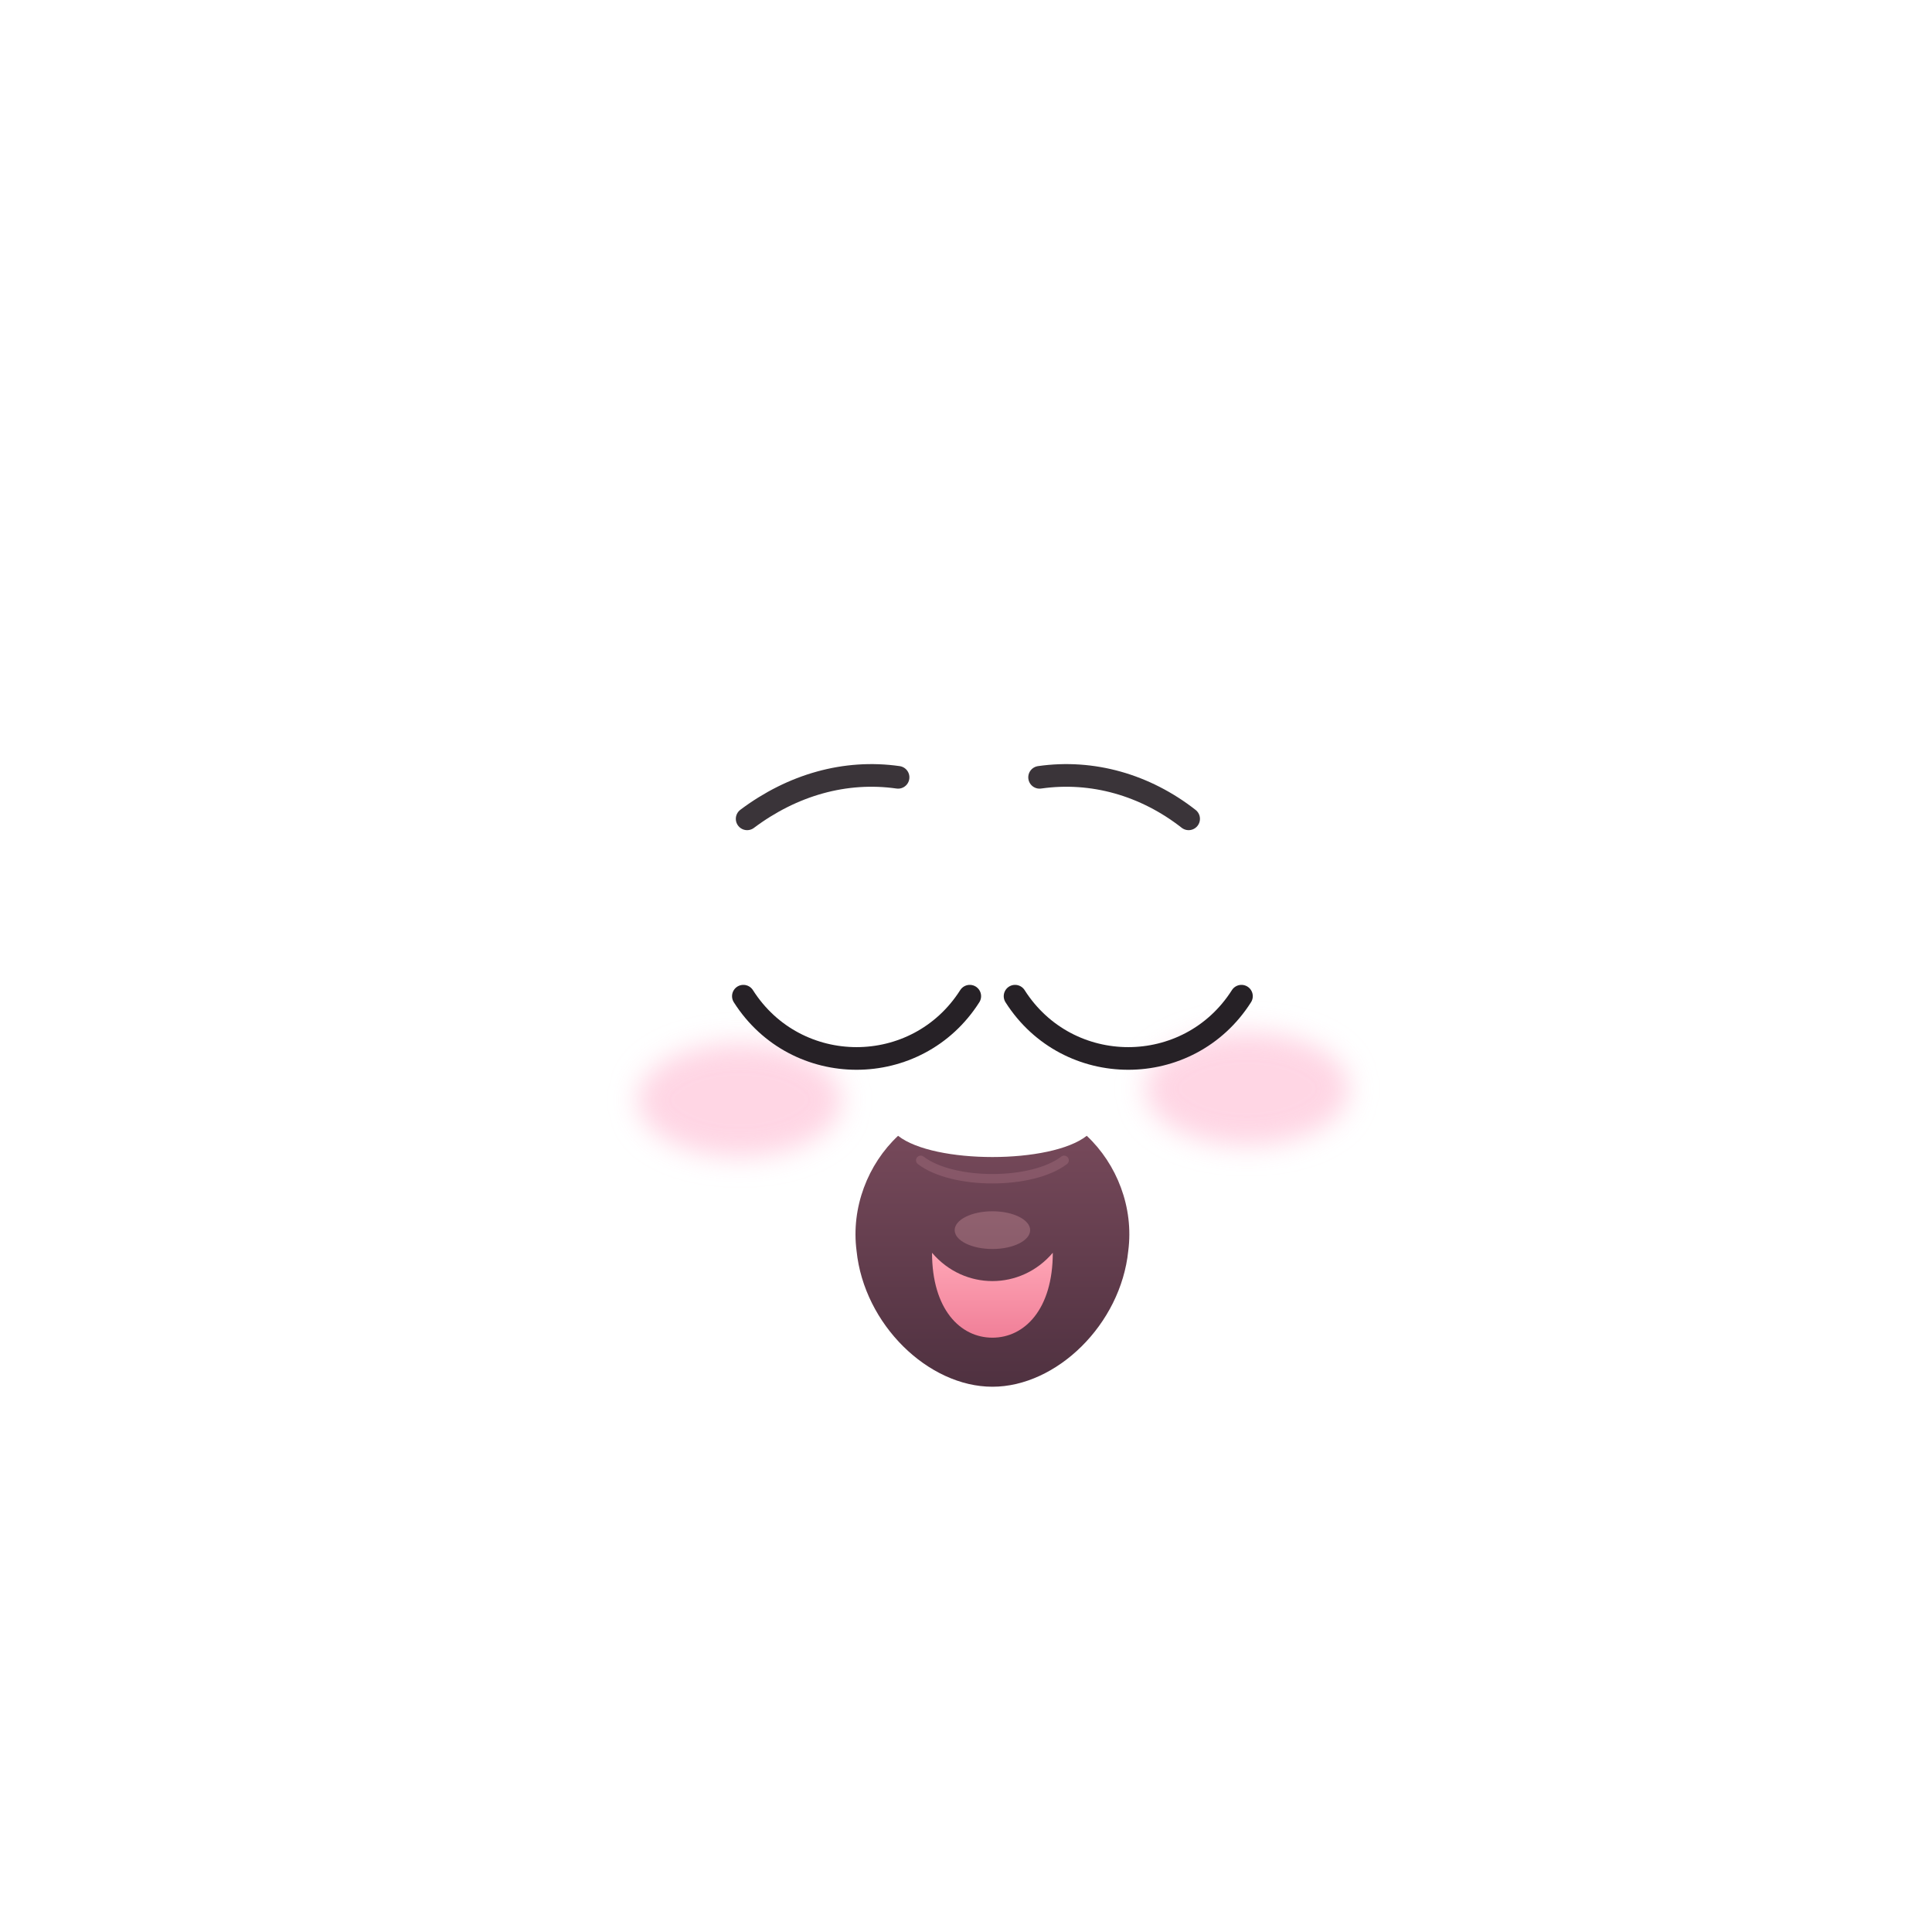
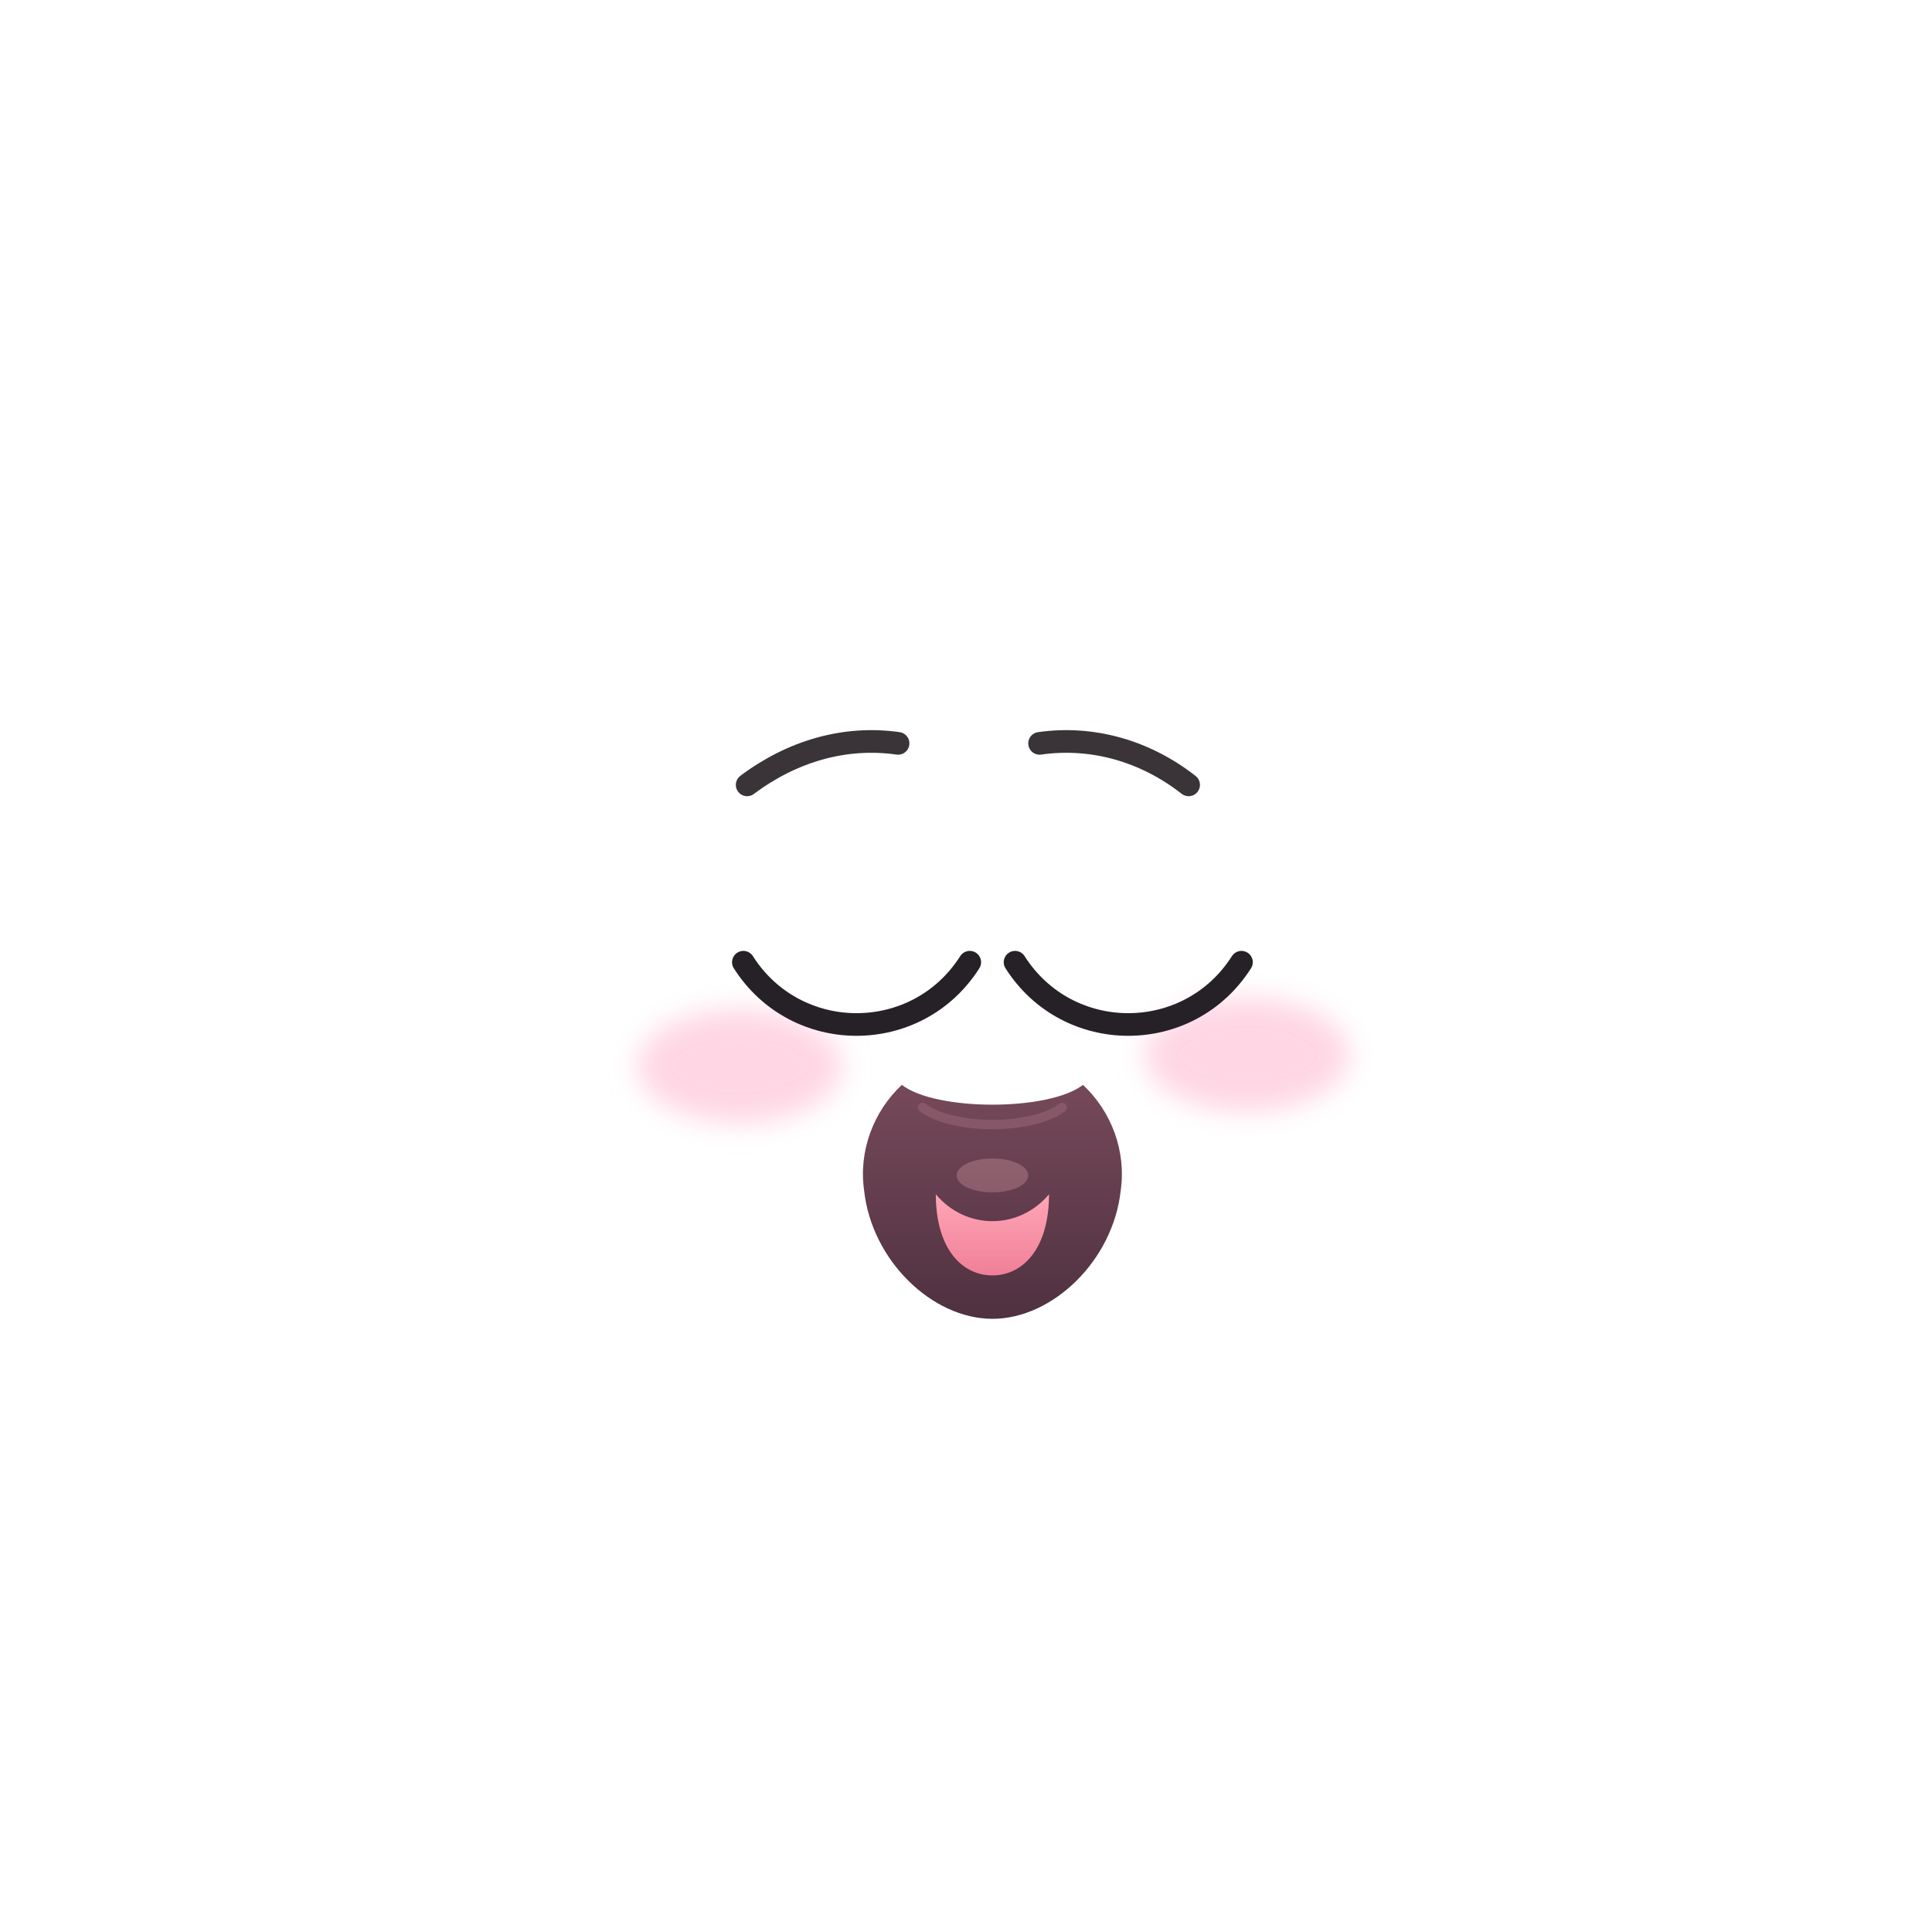
<svg xmlns="http://www.w3.org/2000/svg" viewBox="0 0 1024 1024" role="img" aria-label="Pofi happy face">
  <defs>
    <filter id="blushBlur" x="-30%" y="-30%" width="160%" height="160%">
      <feGaussianBlur stdDeviation="7" />
    </filter>
    <linearGradient id="mouthHappy" x1="0%" y1="0%" x2="0%" y2="100%">
      <stop offset="0%" stop-color="#76495a" />
      <stop offset="100%" stop-color="#4f3140" />
    </linearGradient>
    <linearGradient id="tongueHappy" x1="0%" y1="0%" x2="0%" y2="100%">
      <stop offset="0%" stop-color="#ffa6b6" />
      <stop offset="100%" stop-color="#f07f98" />
    </linearGradient>
  </defs>
-   <path d="M396 434C420 416 448 408 476 412" fill="none" stroke="#3a3439" stroke-width="12" stroke-linecap="round" />
-   <path d="M551 412C579 408 607 416 630 434" fill="none" stroke="#3a3439" stroke-width="12" stroke-linecap="round" />
-   <ellipse cx="392" cy="583" rx="54" ry="30" fill="#ffc6da" opacity="0.72" filter="url(#blushBlur)" />
-   <ellipse cx="661" cy="577" rx="54" ry="30" fill="#ffc6da" opacity="0.72" filter="url(#blushBlur)" />
-   <path d="M394 528C422 572 486 572 514 528" fill="none" stroke="#262126" stroke-width="12" stroke-linecap="round" />
-   <path d="M538 528C566 572 630 572 658 528" fill="none" stroke="#262126" stroke-width="12" stroke-linecap="round" />
-   <path d="M476 602C495 617 557 617 576 602C592 617 601 640 598 663C594 702 560 735 526 735C492 735 458 702 454 663C451 640 460 617 476 602Z" fill="url(#mouthHappy)" />
-   <path d="M488 615C505 628 547 628 564 615" fill="none" stroke="#946272" stroke-width="5" stroke-linecap="round" opacity="0.62" />
-   <path d="M494 664C511 684 541 684 558 664C558 694 543 709 526 709C509 709 494 694 494 664Z" fill="url(#tongueHappy)" />
-   <ellipse cx="526" cy="652" rx="20" ry="10" fill="#ffbac5" opacity="0.25" />
+   <path d="M396 416C420 398 448 390 476 394" fill="none" stroke="#3a3439" stroke-width="12" stroke-linecap="round" />
+   <path d="M551 394C579 390 607 398 630 416" fill="none" stroke="#3a3439" stroke-width="12" stroke-linecap="round" />
+   <ellipse cx="392" cy="565" rx="54" ry="30" fill="#ffc6da" opacity="0.72" filter="url(#blushBlur)" />
+   <ellipse cx="661" cy="559" rx="54" ry="30" fill="#ffc6da" opacity="0.72" filter="url(#blushBlur)" />
+   <path d="M394 510C422 554 486 554 514 510" fill="none" stroke="#262126" stroke-width="12" stroke-linecap="round" />
+   <path d="M538 510C566 554 630 554 658 510" fill="none" stroke="#262126" stroke-width="12" stroke-linecap="round" />
+   <path d="M478 575C496 589 556 589 574 575C589 589 597 610 594 631C590 668 558 699 526 699C494 699 462 668 458 631C455 610 463 589 478 575Z" fill="url(#mouthHappy)" />
+   <path d="M489 587C505 599 547 599 563 587" fill="none" stroke="#946272" stroke-width="5" stroke-linecap="round" opacity="0.62" />
+   <path d="M496 633C512 652 540 652 556 633C556 662 542 676 526 676C510 676 496 662 496 633Z" fill="url(#tongueHappy)" />
+   <ellipse cx="526" cy="623" rx="19" ry="9" fill="#ffbac5" opacity="0.25" />
</svg>
